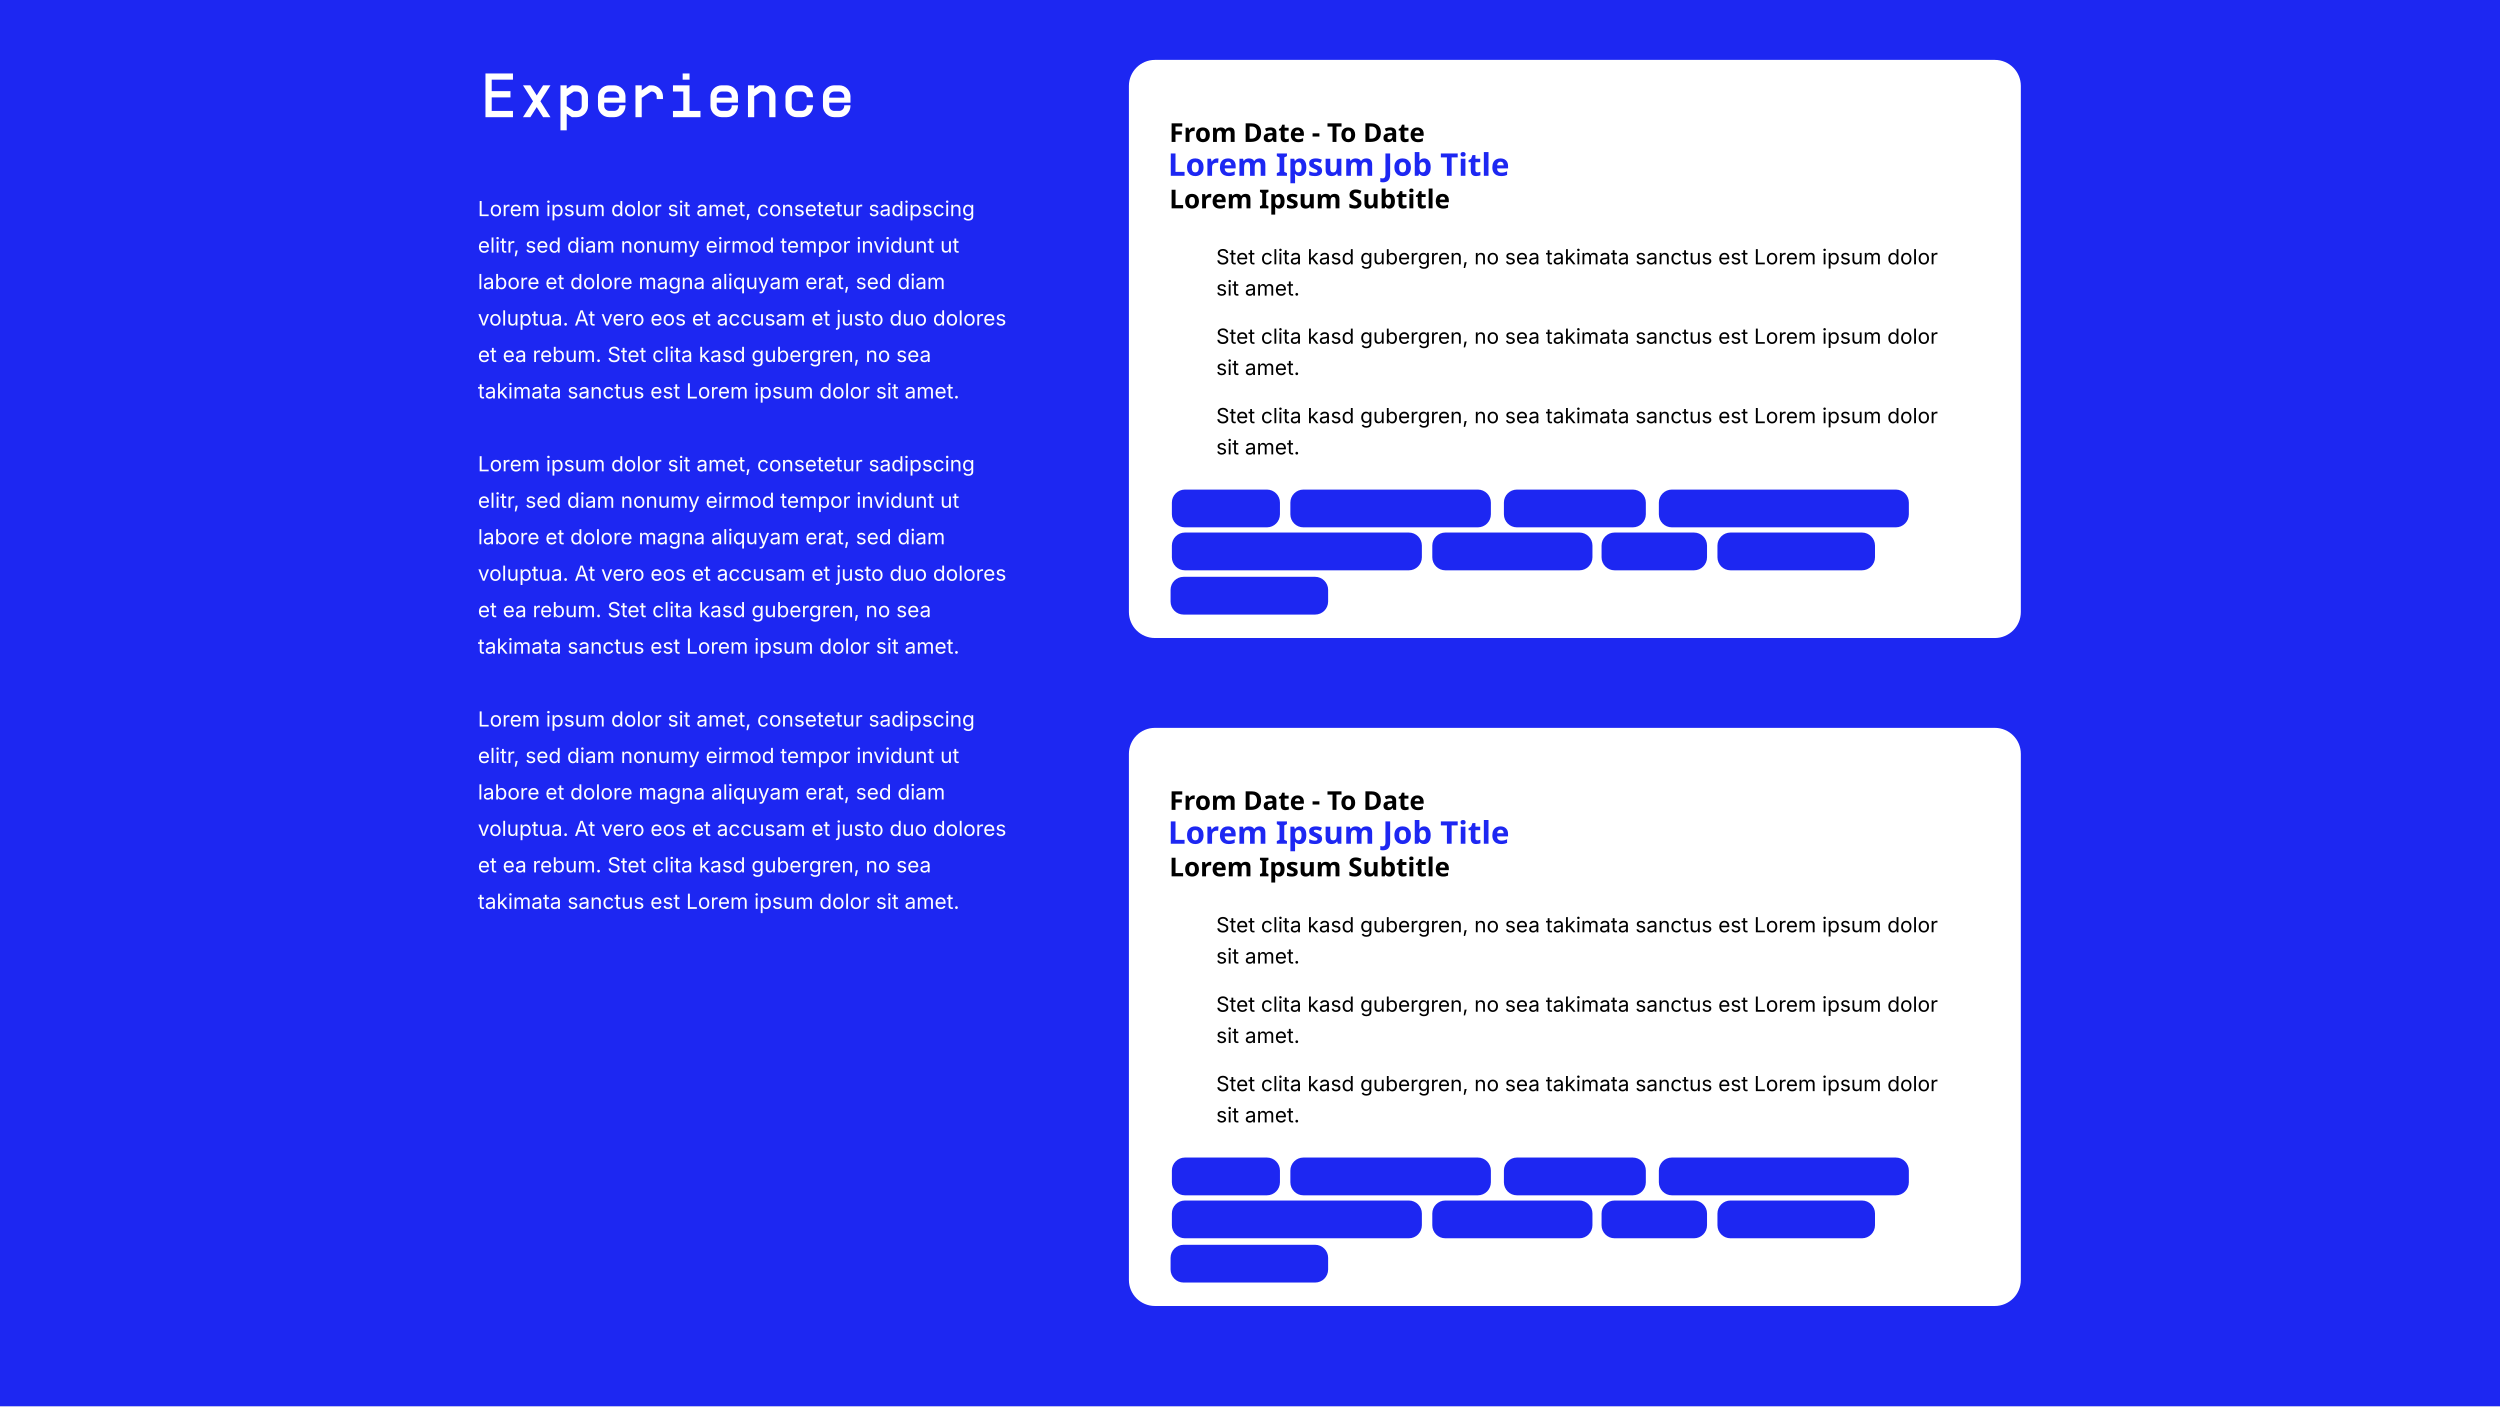
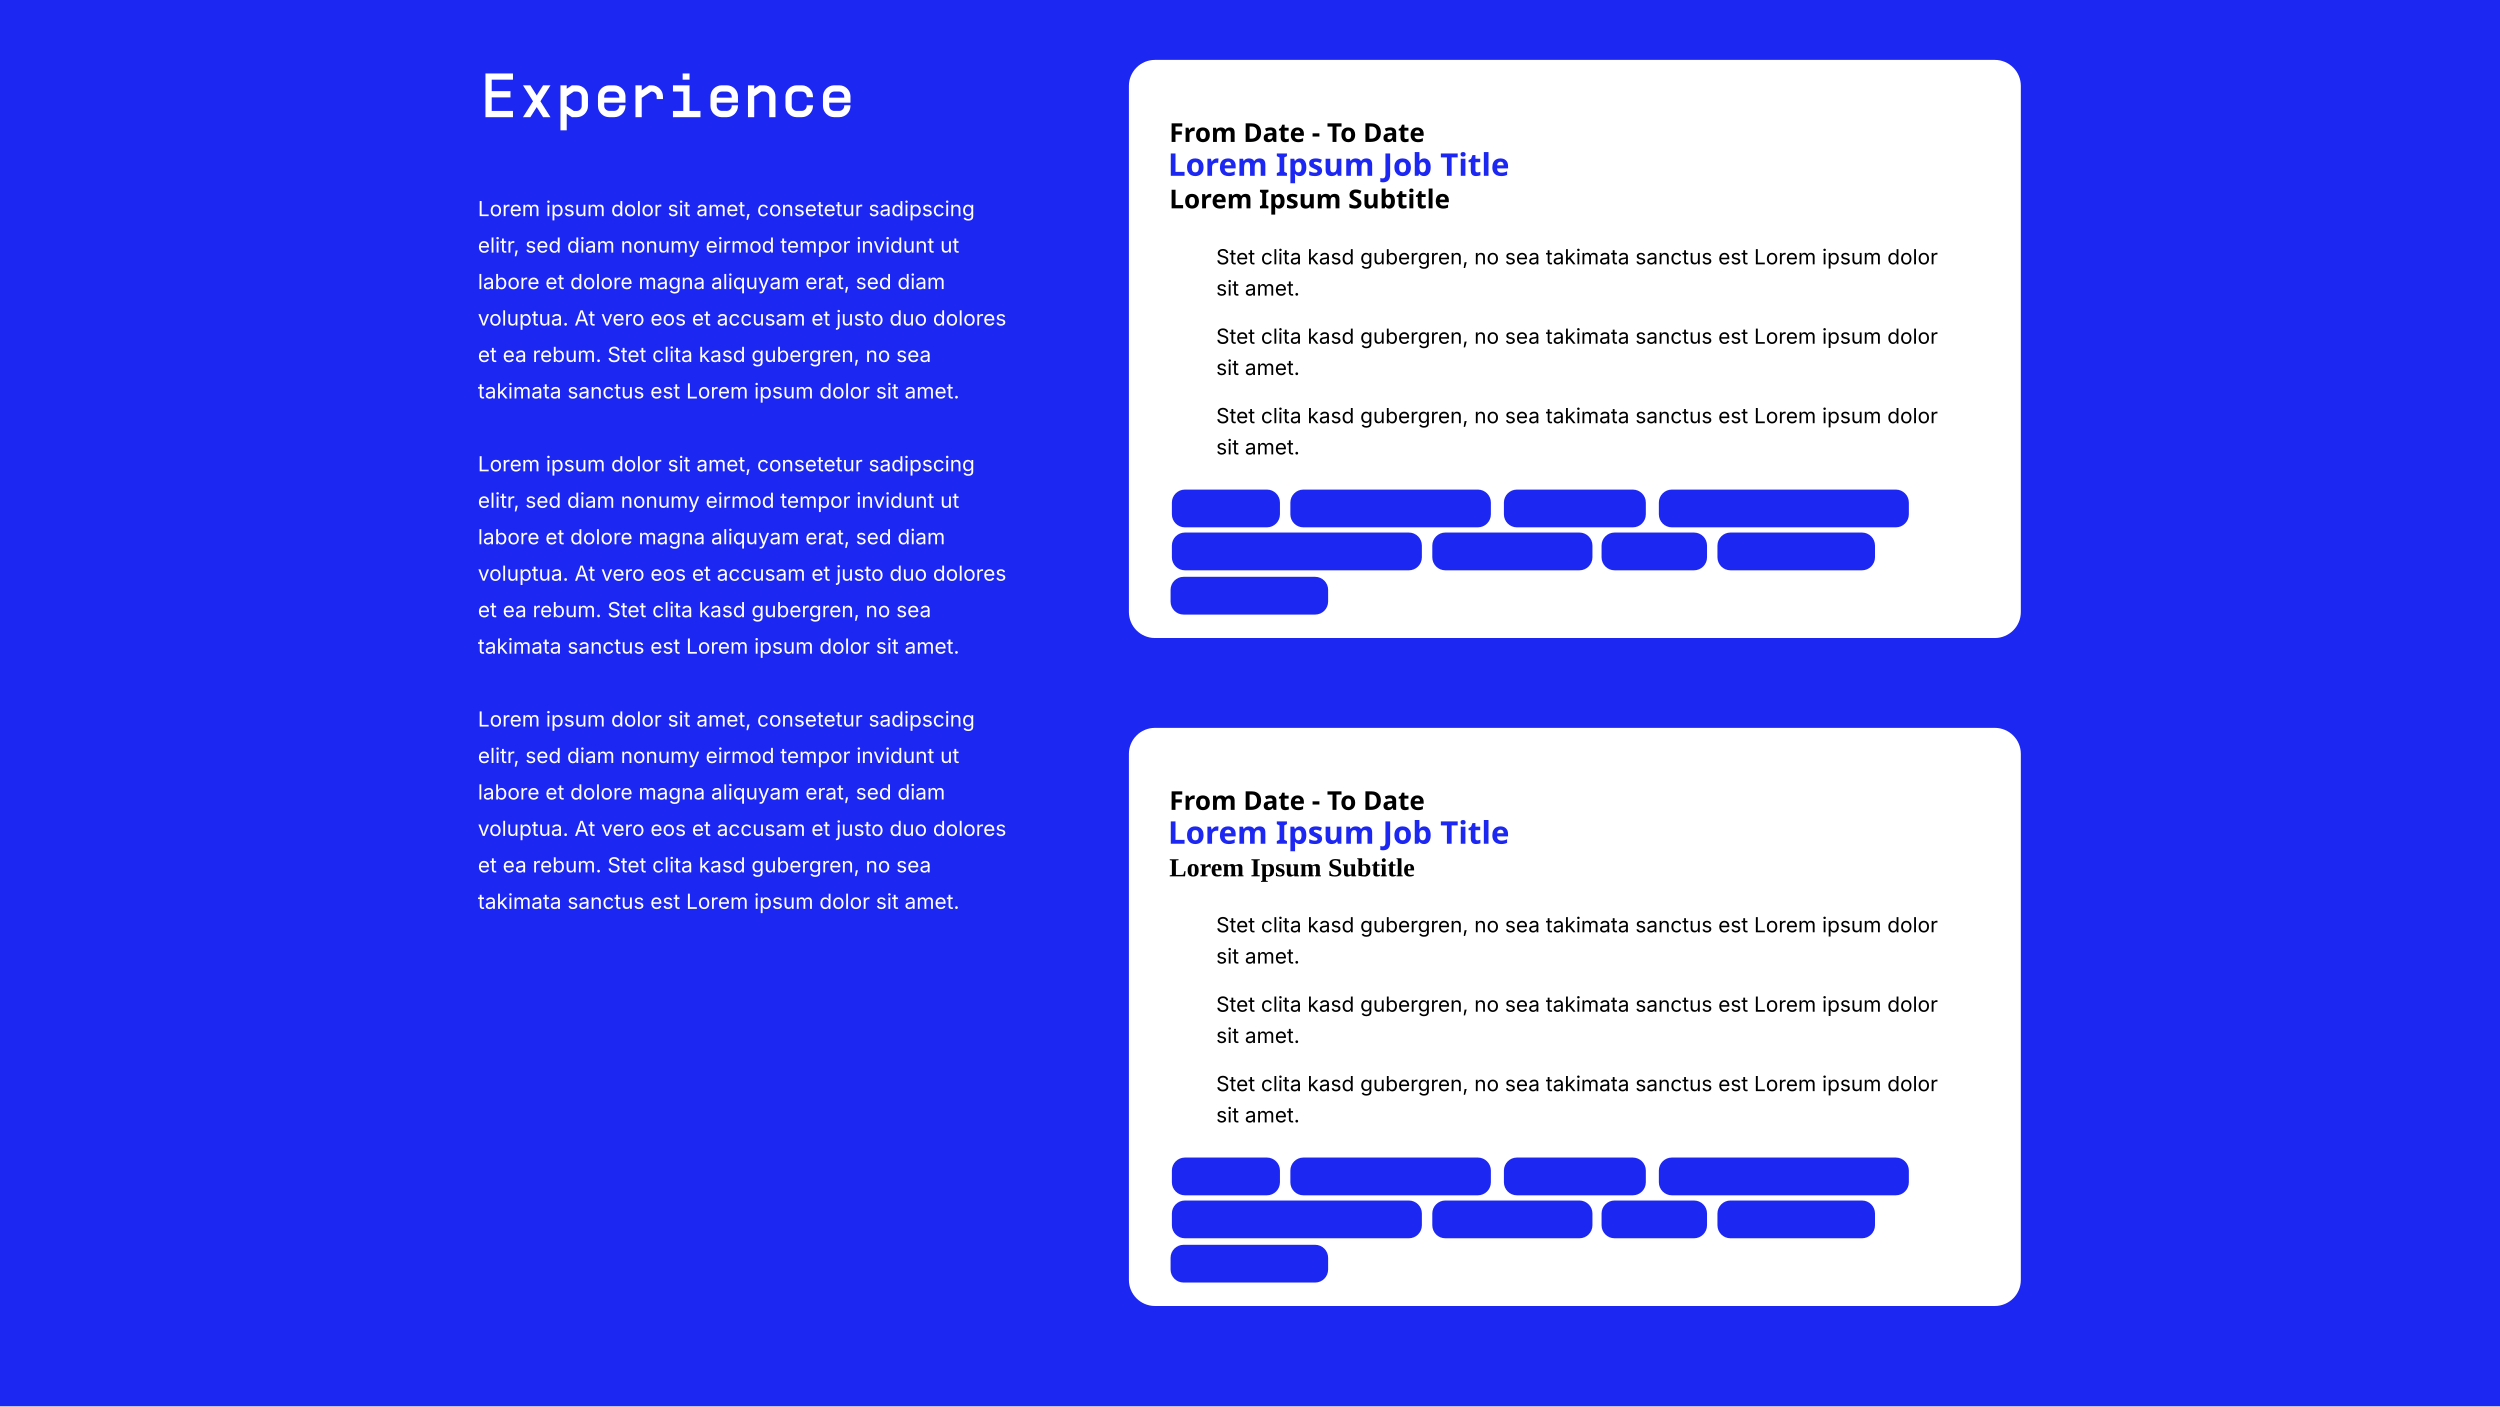
<svg xmlns="http://www.w3.org/2000/svg" width="1920" height="1080" viewBox="0 0 1920 1080">
  <g id="experience">
    <path id="background" fill="#1d27f2" fill-rule="evenodd" stroke="none" d="M 0 1080 L 1920 1080 L 1920 0 L 0 0 Z" />
    <g id="job-card">
      <path id="path1" fill="#ffffff" fill-rule="evenodd" stroke="none" d="M 867 983 C 867 994.046 875.954 1003 887 1003 L 1532 1003 C 1543.046 1003 1552 994.046 1552 983 L 1552 579 C 1552 567.954 1543.046 559 1532 559 L 887 559 C 875.954 559 867 567.954 867 579 Z" />
      <path id="labels" fill="#1d27f2" fill-rule="evenodd" stroke="none" d="M 899 975 C 899 980.523 903.477 985 909 985 L 1010 985 C 1015.523 985 1020 980.523 1020 975 L 1020 966 C 1020 960.477 1015.523 956 1010 956 L 909 956 C 903.477 956 899 960.477 899 966 Z M 1319 941 C 1319 946.523 1323.477 951 1329 951 L 1430 951 C 1435.523 951 1440 946.523 1440 941 L 1440 932 C 1440 926.477 1435.523 922 1430 922 L 1329 922 C 1323.477 922 1319 926.477 1319 932 Z M 1230 941 C 1230 946.523 1234.477 951 1240 951 L 1301 951 C 1306.523 951 1311 946.523 1311 941 L 1311 932 C 1311 926.477 1306.523 922 1301 922 L 1240 922 C 1234.477 922 1230 926.477 1230 932 Z M 1100 941 C 1100 946.523 1104.477 951 1110 951 L 1213 951 C 1218.523 951 1223 946.523 1223 941 L 1223 932 C 1223 926.477 1218.523 922 1213 922 L 1110 922 C 1104.477 922 1100 926.477 1100 932 Z M 900 941 C 900 946.523 904.477 951 910 951 L 1082 951 C 1087.523 951 1092 946.523 1092 941 L 1092 932 C 1092 926.477 1087.523 922 1082 922 L 910 922 C 904.477 922 900 926.477 900 932 Z M 1274 908 C 1274 913.523 1278.477 918 1284 918 L 1456 918 C 1461.523 918 1466 913.523 1466 908 L 1466 899 C 1466 893.477 1461.523 889 1456 889 L 1284 889 C 1278.477 889 1274 893.477 1274 899 Z M 1155 908 C 1155 913.523 1159.477 918 1165 918 L 1254 918 C 1259.523 918 1264 913.523 1264 908 L 1264 899 C 1264 893.477 1259.523 889 1254 889 L 1165 889 C 1159.477 889 1155 893.477 1155 899 Z M 991 908 C 991 913.523 995.477 918 1001 918 L 1135 918 C 1140.523 918 1145 913.523 1145 908 L 1145 899 C 1145 893.477 1140.523 889 1135 889 L 1001 889 C 995.477 889 991 893.477 991 899 Z M 900 908 C 900 913.523 904.477 918 910 918 L 973 918 C 978.523 918 983 913.523 983 908 L 983 899 C 983 893.477 978.523 889 973 889 L 910 889 C 904.477 889 900 893.477 900 899 Z" />
      <text id="description" xml:space="preserve">
        <tspan x="934" y="716" font-family="Inter" font-size="16" fill="#000000" xml:space="preserve">Stet clita kasd gubergren, no sea takimata sanctus est Lorem ipsum dolor</tspan>
        <tspan x="934" y="740" font-family="Inter" font-size="16" fill="#000000" xml:space="preserve">sit amet.</tspan>
        <tspan x="934" y="777" font-family="Inter" font-size="16" fill="#000000" xml:space="preserve">Stet clita kasd gubergren, no sea takimata sanctus est Lorem ipsum dolor</tspan>
        <tspan x="934" y="801" font-family="Inter" font-size="16" fill="#000000" xml:space="preserve">sit amet.</tspan>
        <tspan x="934" y="838" font-family="Inter" font-size="16" fill="#000000" xml:space="preserve">Stet clita kasd gubergren, no sea takimata sanctus est Lorem ipsum dolor</tspan>
        <tspan x="934" y="862" font-family="Inter" font-size="16" fill="#000000" xml:space="preserve">sit amet.</tspan>
      </text>
-       <text id="jobsubtitle" xml:space="preserve" x="898" y="673" font-family="JetBrains Mono" font-size="20" font-weight="600" fill="#000000">Lorem Ipsum Subtitle</text>
+       <text id="jobsubtitle" xml:space="preserve" x="898" y="673" font-family="2" font-size="20" font-weight="600" fill="#000000">Lorem Ipsum Subtitle</text>
      <text id="jobtitle" xml:space="preserve" x="897" y="648" font-family="JetBrains Mono" font-size="24" font-weight="800" fill="#1d27f2">Lorem Ipsum Job Title</text>
      <text id="dateline" xml:space="preserve" x="898" y="622" font-family="JetBrains Mono" font-size="20" font-weight="600" fill="#000000">From Date - To Date</text>
    </g>
    <g id="g1">
      <path id="path2" fill="#ffffff" fill-rule="evenodd" stroke="none" d="M 867 470 C 867 481.046 875.954 490 887 490 L 1532 490 C 1543.046 490 1552 481.046 1552 470 L 1552 66 C 1552 54.954 1543.046 46 1532 46 L 887 46 C 875.954 46 867 54.954 867 66 Z" />
      <path id="path3" fill="#1d27f2" fill-rule="evenodd" stroke="none" d="M 899 462 C 899 467.523 903.477 472 909 472 L 1010 472 C 1015.523 472 1020 467.523 1020 462 L 1020 453 C 1020 447.477 1015.523 443 1010 443 L 909 443 C 903.477 443 899 447.477 899 453 Z M 1319 428 C 1319 433.523 1323.477 438 1329 438 L 1430 438 C 1435.523 438 1440 433.523 1440 428 L 1440 419 C 1440 413.477 1435.523 409 1430 409 L 1329 409 C 1323.477 409 1319 413.477 1319 419 Z M 1230 428 C 1230 433.523 1234.477 438 1240 438 L 1301 438 C 1306.523 438 1311 433.523 1311 428 L 1311 419 C 1311 413.477 1306.523 409 1301 409 L 1240 409 C 1234.477 409 1230 413.477 1230 419 Z M 1100 428 C 1100 433.523 1104.477 438 1110 438 L 1213 438 C 1218.523 438 1223 433.523 1223 428 L 1223 419 C 1223 413.477 1218.523 409 1213 409 L 1110 409 C 1104.477 409 1100 413.477 1100 419 Z M 900 428 C 900 433.523 904.477 438 910 438 L 1082 438 C 1087.523 438 1092 433.523 1092 428 L 1092 419 C 1092 413.477 1087.523 409 1082 409 L 910 409 C 904.477 409 900 413.477 900 419 Z M 1274 395 C 1274 400.523 1278.477 405 1284 405 L 1456 405 C 1461.523 405 1466 400.523 1466 395 L 1466 386 C 1466 380.477 1461.523 376 1456 376 L 1284 376 C 1278.477 376 1274 380.477 1274 386 Z M 1155 395 C 1155 400.523 1159.477 405 1165 405 L 1254 405 C 1259.523 405 1264 400.523 1264 395 L 1264 386 C 1264 380.477 1259.523 376 1254 376 L 1165 376 C 1159.477 376 1155 380.477 1155 386 Z M 991 395 C 991 400.523 995.477 405 1001 405 L 1135 405 C 1140.523 405 1145 400.523 1145 395 L 1145 386 C 1145 380.477 1140.523 376 1135 376 L 1001 376 C 995.477 376 991 380.477 991 386 Z M 900 395 C 900 400.523 904.477 405 910 405 L 973 405 C 978.523 405 983 400.523 983 395 L 983 386 C 983 380.477 978.523 376 973 376 L 910 376 C 904.477 376 900 380.477 900 386 Z" />
      <text id="text1" xml:space="preserve">
        <tspan x="934" y="203" font-family="Inter" font-size="16" fill="#000000" xml:space="preserve">Stet clita kasd gubergren, no sea takimata sanctus est Lorem ipsum dolor</tspan>
        <tspan x="934" y="227" font-family="Inter" font-size="16" fill="#000000" xml:space="preserve">sit amet.</tspan>
        <tspan x="934" y="264" font-family="Inter" font-size="16" fill="#000000" xml:space="preserve">Stet clita kasd gubergren, no sea takimata sanctus est Lorem ipsum dolor</tspan>
        <tspan x="934" y="288" font-family="Inter" font-size="16" fill="#000000" xml:space="preserve">sit amet.</tspan>
        <tspan x="934" y="325" font-family="Inter" font-size="16" fill="#000000" xml:space="preserve">Stet clita kasd gubergren, no sea takimata sanctus est Lorem ipsum dolor</tspan>
        <tspan x="934" y="349" font-family="Inter" font-size="16" fill="#000000" xml:space="preserve">sit amet.</tspan>
      </text>
      <text id="text2" xml:space="preserve" x="898" y="160" font-family="JetBrains Mono" font-size="20" font-weight="600" fill="#000000">Lorem Ipsum Subtitle</text>
      <text id="text3" xml:space="preserve" x="897" y="135" font-family="JetBrains Mono" font-size="24" font-weight="800" fill="#1d27f2">Lorem Ipsum Job Title</text>
      <text id="text4" xml:space="preserve" x="898" y="109" font-family="JetBrains Mono" font-size="20" font-weight="600" fill="#000000">From Date - To Date</text>
    </g>
    <text id="content" xml:space="preserve">
      <tspan x="367" y="166" font-family="Inter" font-size="16" fill="#ffffff" xml:space="preserve">Lorem ipsum dolor sit amet, consetetur sadipscing</tspan>
      <tspan x="367" y="194" font-family="Inter" font-size="16" fill="#ffffff" xml:space="preserve">elitr, sed diam nonumy eirmod tempor invidunt ut</tspan>
      <tspan x="367" y="222" font-family="Inter" font-size="16" fill="#ffffff" xml:space="preserve">labore et dolore magna aliquyam erat, sed diam</tspan>
      <tspan x="367" y="250" font-family="Inter" font-size="16" fill="#ffffff" xml:space="preserve">voluptua. At vero eos et accusam et justo duo dolores</tspan>
      <tspan x="367" y="278" font-family="Inter" font-size="16" fill="#ffffff" xml:space="preserve">et ea rebum. Stet clita kasd gubergren, no sea</tspan>
      <tspan x="367" y="306" font-family="Inter" font-size="16" fill="#ffffff" xml:space="preserve">takimata sanctus est Lorem ipsum dolor sit amet.</tspan>
      <tspan x="367" y="362" font-family="Inter" font-size="16" fill="#ffffff" xml:space="preserve">Lorem ipsum dolor sit amet, consetetur sadipscing</tspan>
      <tspan x="367" y="390" font-family="Inter" font-size="16" fill="#ffffff" xml:space="preserve">elitr, sed diam nonumy eirmod tempor invidunt ut</tspan>
      <tspan x="367" y="418" font-family="Inter" font-size="16" fill="#ffffff" xml:space="preserve">labore et dolore magna aliquyam erat, sed diam</tspan>
      <tspan x="367" y="446" font-family="Inter" font-size="16" fill="#ffffff" xml:space="preserve">voluptua. At vero eos et accusam et justo duo dolores</tspan>
      <tspan x="367" y="474" font-family="Inter" font-size="16" fill="#ffffff" xml:space="preserve">et ea rebum. Stet clita kasd gubergren, no sea</tspan>
      <tspan x="367" y="502" font-family="Inter" font-size="16" fill="#ffffff" xml:space="preserve">takimata sanctus est Lorem ipsum dolor sit amet.</tspan>
      <tspan x="367" y="558" font-family="Inter" font-size="16" fill="#ffffff" xml:space="preserve">Lorem ipsum dolor sit amet, consetetur sadipscing</tspan>
      <tspan x="367" y="586" font-family="Inter" font-size="16" fill="#ffffff" xml:space="preserve">elitr, sed diam nonumy eirmod tempor invidunt ut</tspan>
      <tspan x="367" y="614" font-family="Inter" font-size="16" fill="#ffffff" xml:space="preserve">labore et dolore magna aliquyam erat, sed diam</tspan>
      <tspan x="367" y="642" font-family="Inter" font-size="16" fill="#ffffff" xml:space="preserve">voluptua. At vero eos et accusam et justo duo dolores</tspan>
      <tspan x="367" y="670" font-family="Inter" font-size="16" fill="#ffffff" xml:space="preserve">et ea rebum. Stet clita kasd gubergren, no sea</tspan>
      <tspan x="367" y="698" font-family="Inter" font-size="16" fill="#ffffff" xml:space="preserve">takimata sanctus est Lorem ipsum dolor sit amet.</tspan>
    </text>
    <path id="headline" fill="#ffffff" fill-rule="evenodd" stroke="none" d="M 653.16 73.68 C 652.92 69.12 649.176 65.52 644.52 65.52 L 640.68 65.52 C 635.928 65.52 632.04 69.36 632.04 74.16 L 632.04 81.312 C 632.04 86.064 635.928 90 640.68 90 L 644.52 90 C 649.32 90 653.16 86.064 653.16 81.312 L 653.16 80.832 L 648.36 80.832 L 648.36 81.312 C 648.36 83.424 646.632 85.152 644.52 85.152 L 640.68 85.152 C 638.568 85.152 636.84 83.424 636.84 81.312 L 636.84 78.864 L 653.16 78.864 Z M 636.84 75.024 L 636.84 74.16 C 636.84 72.048 638.52 70.32 640.68 70.32 L 644.52 70.32 C 646.68 70.32 648.36 72 648.36 74.16 L 648.36 75.024 Z M 619.56 74.16 L 619.56 74.64 L 624.36 74.64 L 624.36 74.16 C 624.36 69.36 620.52 65.52 615.72 65.52 L 611.88 65.52 C 607.128 65.52 603.24 69.36 603.24 74.16 L 603.24 81.312 C 603.24 86.064 607.128 90 611.88 90 L 615.72 90 C 620.52 90 624.36 86.064 624.36 81.312 L 624.36 80.832 L 619.56 80.832 L 619.56 81.312 C 619.56 83.424 617.832 85.152 615.72 85.152 L 611.88 85.152 C 609.768 85.152 608.04 83.424 608.04 81.312 L 608.04 74.16 C 608.04 72.048 609.72 70.32 611.88 70.32 L 615.72 70.32 C 617.88 70.32 619.56 72 619.56 74.16 Z M 574.44 65.52 L 574.44 90 L 579.24 90 L 579.24 74.016 L 584.712 70.32 L 586.92 70.32 C 589.032 70.32 590.76 72.048 590.76 74.16 L 590.76 90 L 595.56 90 L 595.56 74.16 C 595.56 69.36 591.672 65.52 586.92 65.52 L 583.224 65.52 L 579.24 68.208 L 579.24 65.52 Z M 566.76 73.68 C 566.52 69.12 562.776 65.52 558.12 65.52 L 554.28 65.52 C 549.528 65.52 545.64 69.36 545.64 74.16 L 545.64 81.312 C 545.64 86.064 549.528 90 554.28 90 L 558.12 90 C 562.92 90 566.76 86.064 566.76 81.312 L 566.76 80.832 L 561.96 80.832 L 561.96 81.312 C 561.96 83.424 560.232 85.152 558.12 85.152 L 554.28 85.152 C 552.168 85.152 550.44 83.424 550.44 81.312 L 550.44 78.864 L 566.76 78.864 Z M 550.44 75.024 L 550.44 74.16 C 550.44 72.048 552.12 70.32 554.28 70.32 L 558.12 70.32 C 560.28 70.32 561.96 72 561.96 74.16 L 561.96 75.024 Z M 529.56 85.2 L 529.56 65.52 L 516.84 65.52 L 516.84 70.32 L 524.76 70.32 L 524.76 85.2 L 516.84 85.2 L 516.84 90 L 537.96 90 L 537.96 85.2 Z M 524.28 61.2 L 529.56 61.2 L 529.56 56.4 L 524.28 56.4 Z M 488.04 65.52 L 488.04 90 L 492.84 90 L 492.84 75.168 L 500.04 70.32 L 500.52 70.32 C 502.632 70.32 504.36 72.048 504.36 74.16 L 504.36 76.08 L 509.16 76.08 L 509.16 74.16 C 509.16 69.36 505.272 65.52 500.52 65.52 L 498.552 65.52 L 492.84 69.36 L 492.84 65.52 Z M 480.36 73.68 C 480.12 69.12 476.376 65.52 471.72 65.52 L 467.88 65.52 C 463.128 65.52 459.24 69.36 459.24 74.16 L 459.24 81.312 C 459.24 86.064 463.128 90 467.88 90 L 471.72 90 C 476.52 90 480.36 86.064 480.36 81.312 L 480.36 80.832 L 475.56 80.832 L 475.56 81.312 C 475.56 83.424 473.832 85.152 471.72 85.152 L 467.88 85.152 C 465.768 85.152 464.04 83.424 464.04 81.312 L 464.04 78.864 L 480.36 78.864 Z M 464.04 75.024 L 464.04 74.16 C 464.04 72.048 465.72 70.32 467.88 70.32 L 471.72 70.32 C 473.88 70.32 475.56 72 475.56 74.16 L 475.56 75.024 Z M 430.44 100.08 L 435.24 100.08 L 435.24 87.312 L 439.224 90 L 442.92 90 C 447.672 90 451.56 86.16 451.56 81.36 L 451.56 74.16 C 451.56 69.408 447.672 65.52 442.92 65.52 L 439.224 65.52 L 435.24 68.208 L 435.24 65.52 L 430.44 65.52 Z M 435.24 81.504 L 435.24 74.016 L 440.712 70.32 L 442.92 70.32 C 445.032 70.32 446.76 72.048 446.76 74.16 L 446.76 81.36 C 446.76 83.472 445.032 85.2 442.92 85.2 L 440.712 85.2 Z M 422.76 90 L 415.032 77.76 L 422.76 65.52 L 417.096 65.52 L 412.2 73.296 L 407.304 65.52 L 401.64 65.52 L 409.368 77.76 L 401.64 90 L 407.304 90 L 412.2 82.224 L 417.096 90 Z M 393.96 56.4 L 372.84 56.4 L 372.84 90 L 393.96 90 L 393.96 85.2 L 377.64 85.2 L 377.64 74.784 L 392.04 74.784 L 392.04 69.984 L 377.64 69.984 L 377.64 61.2 L 393.96 61.2 Z" />
  </g>
</svg>
